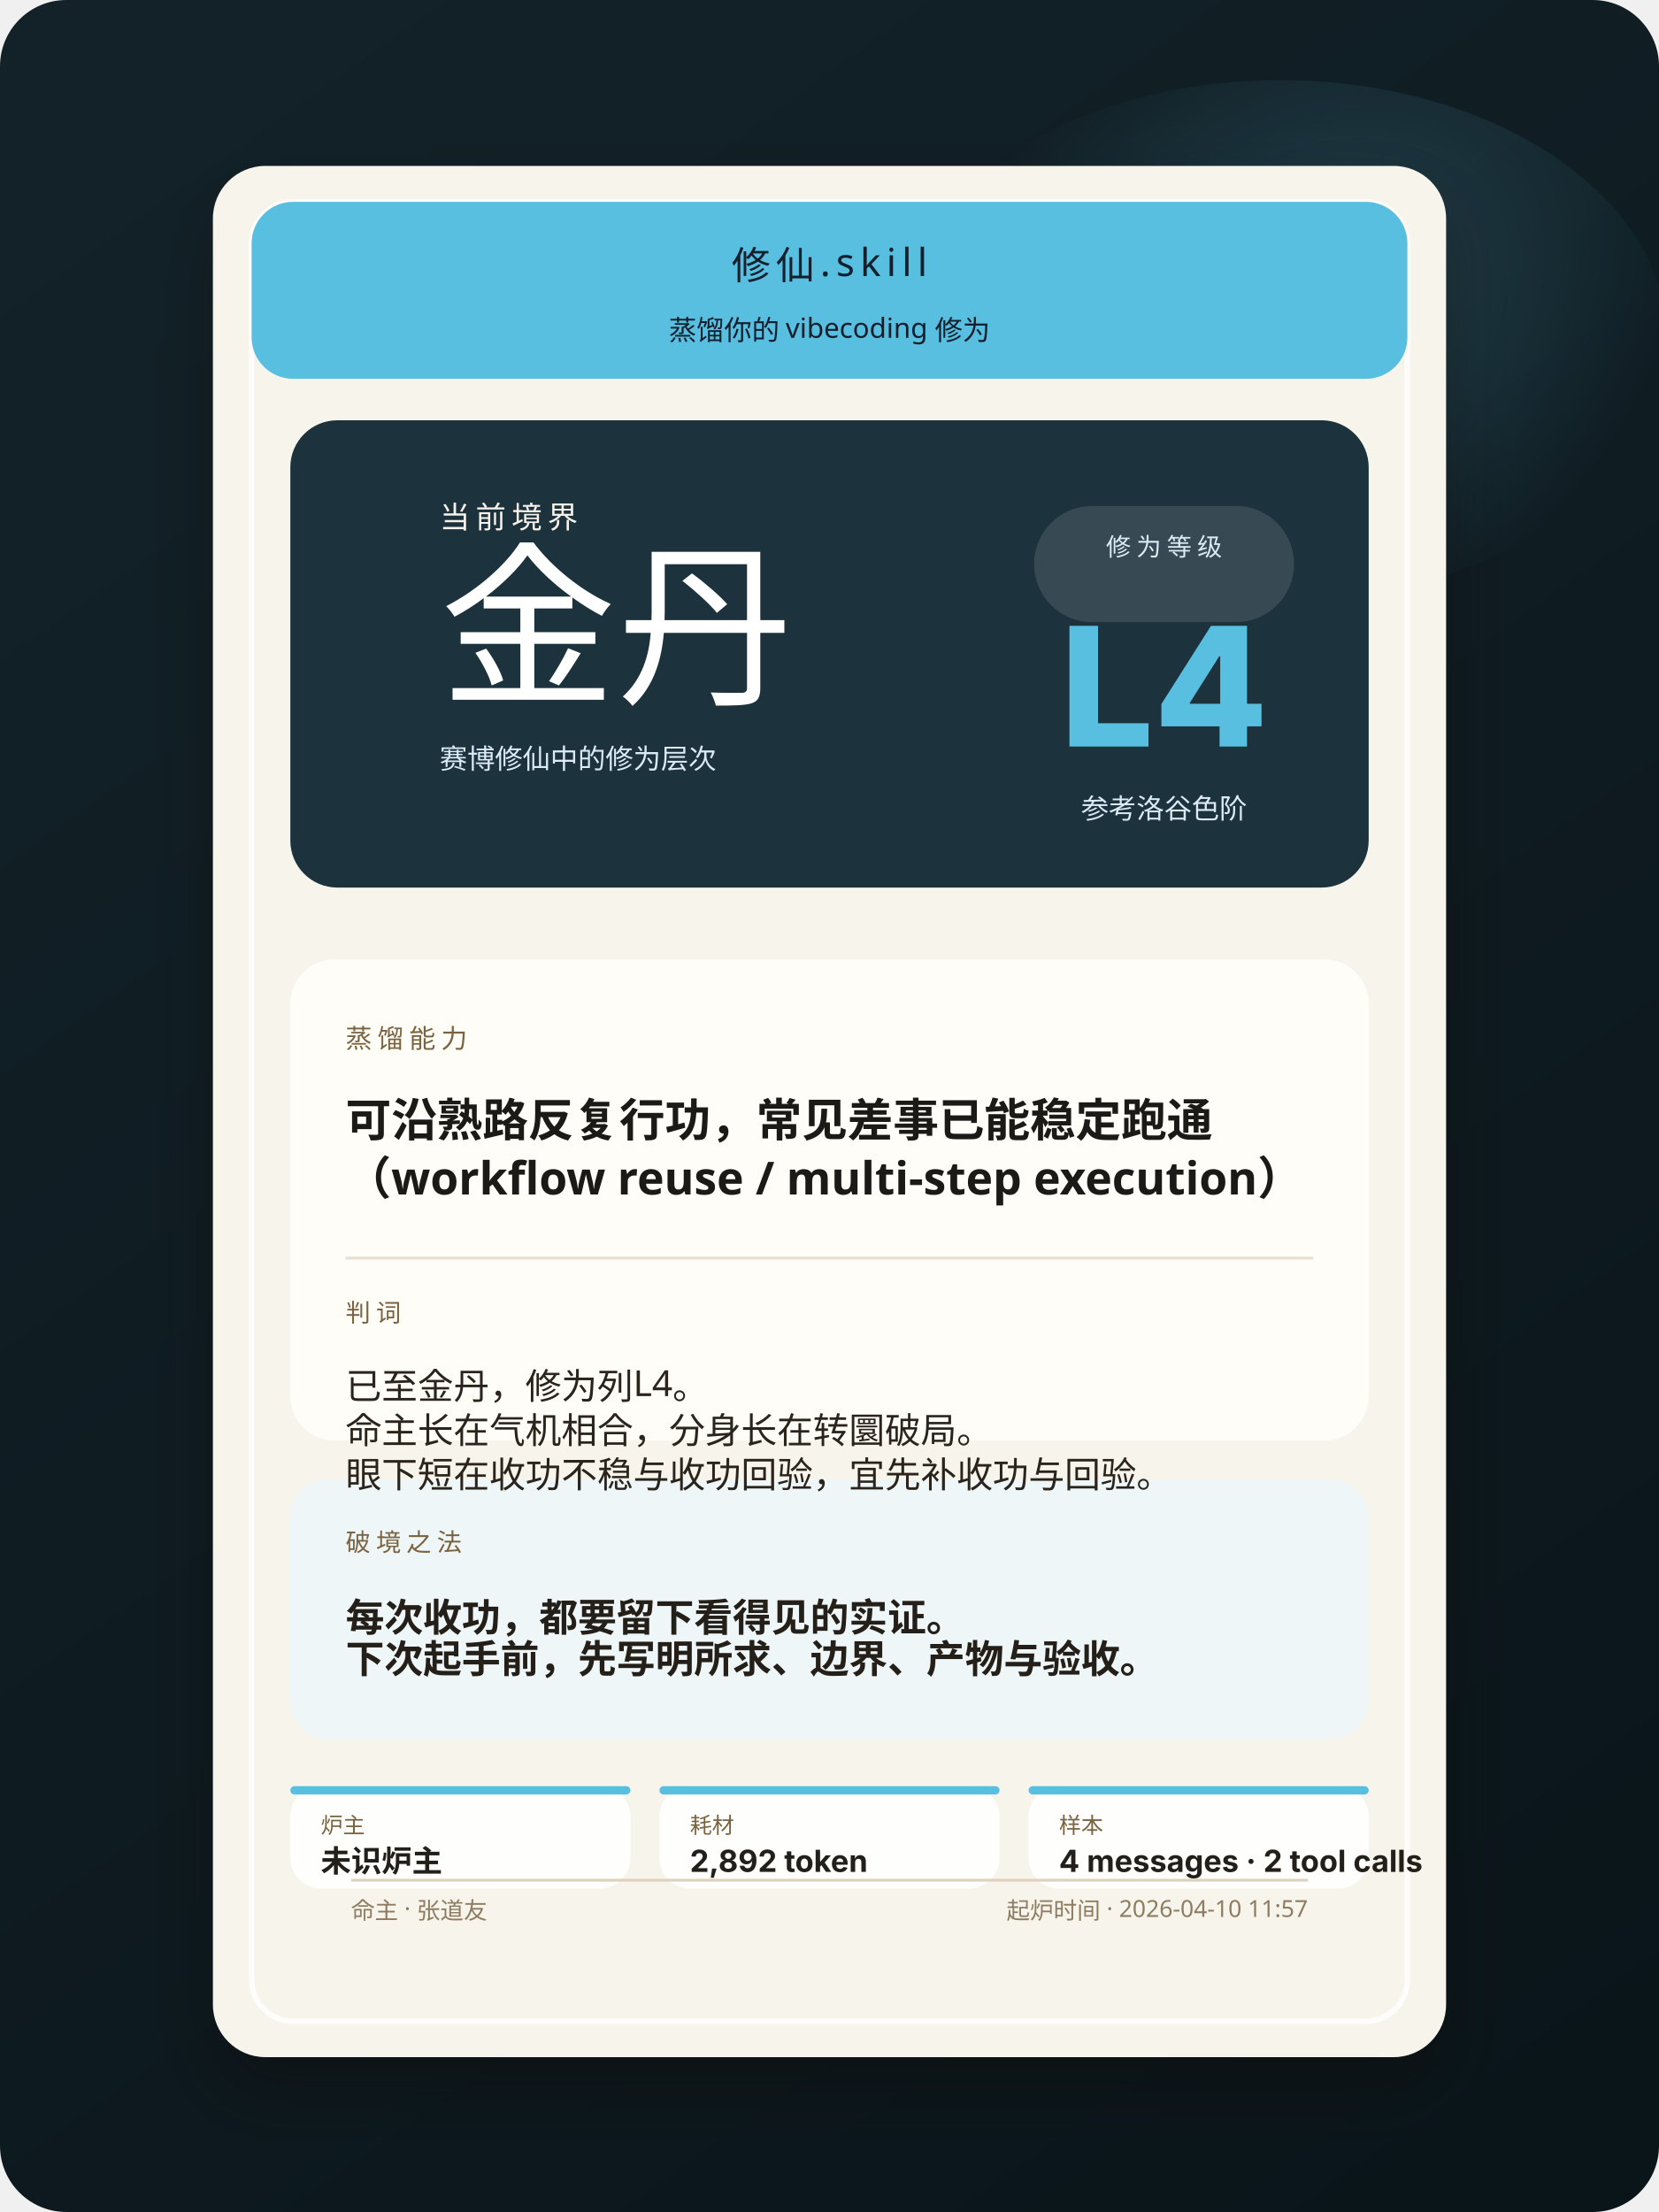
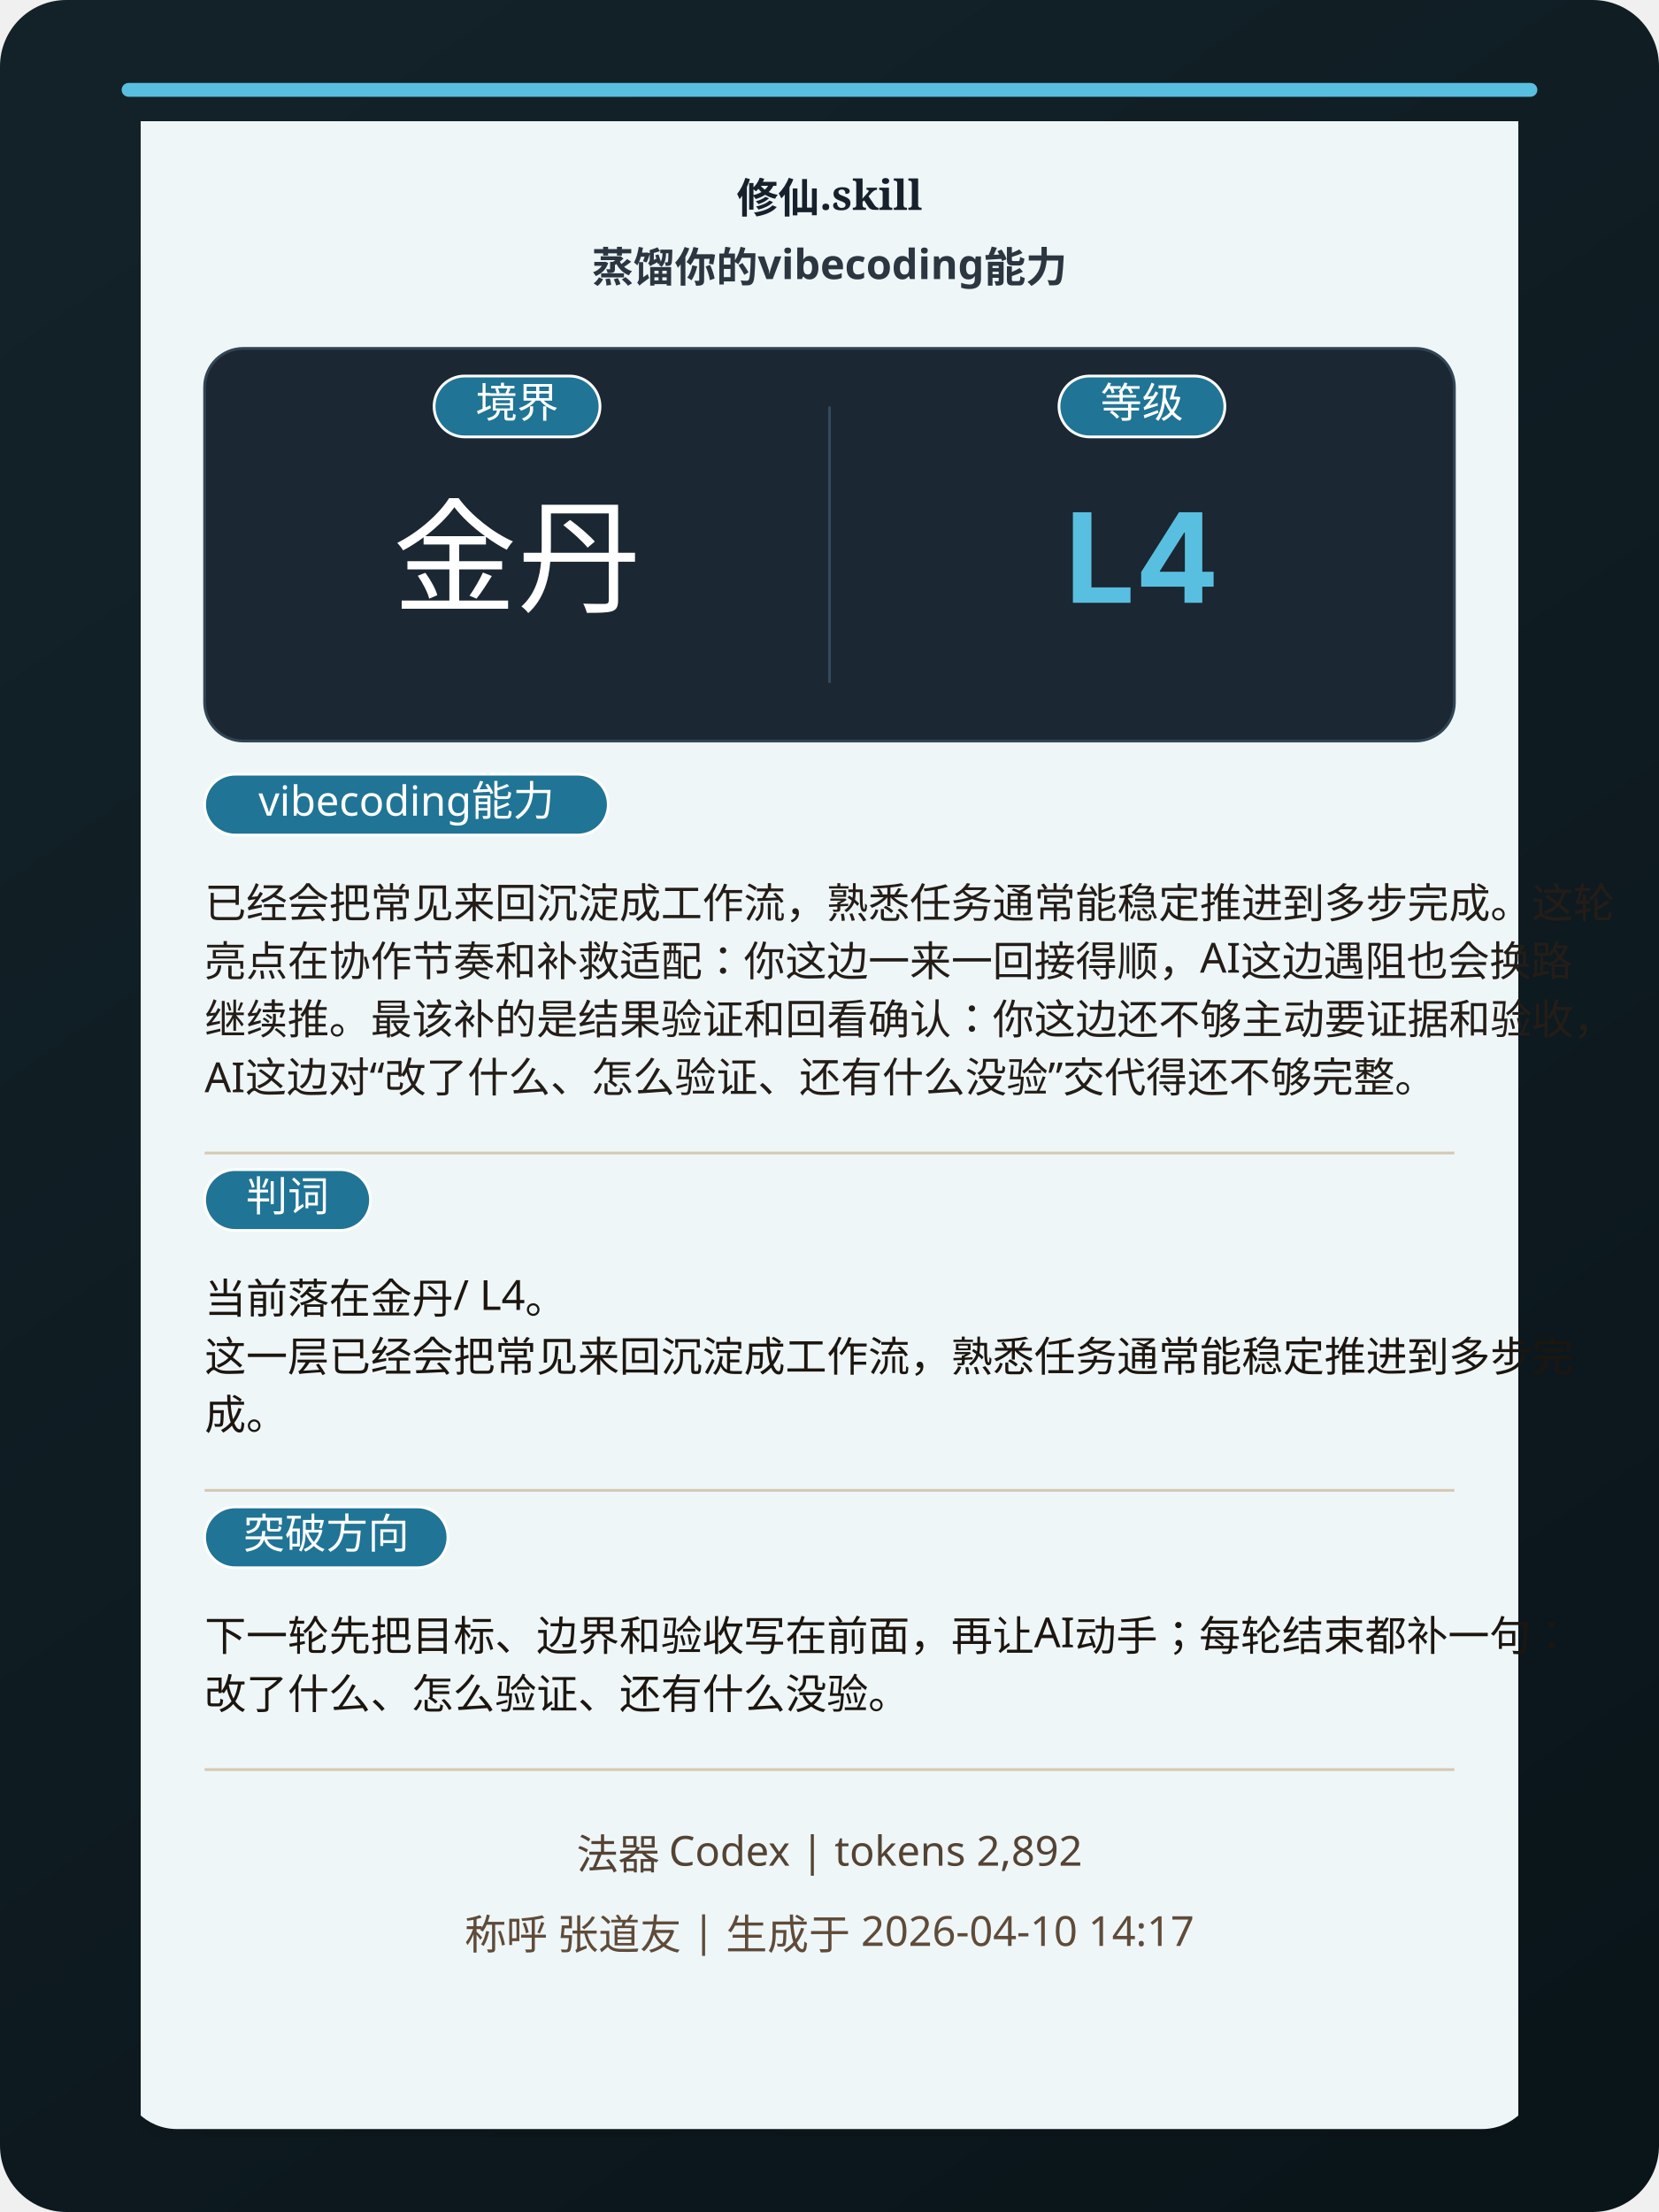
<svg xmlns="http://www.w3.org/2000/svg" width="1200" height="1600" viewBox="0 0 1200 1600" fill="none">
  <defs>
-     <linearGradient id="bg" x1="74" y1="52" x2="1134" y2="1544" gradientUnits="userSpaceOnUse">
+     <linearGradient id="bg" x1="96" y1="72" x2="1104" y2="1528" gradientUnits="userSpaceOnUse">
      <stop stop-color="#132229" />
      <stop offset="1" stop-color="#0A151A" />
    </linearGradient>
-     <radialGradient id="halo" cx="0" cy="0" r="1" gradientUnits="userSpaceOnUse" gradientTransform="translate(926 246) rotate(141) scale(344 232)">
-       <stop stop-color="#67C5E2" stop-opacity="0.24" />
-       <stop offset="1" stop-color="#67C5E2" stop-opacity="0" />
-     </radialGradient>
    <filter id="shadow" x="102" y="88" width="996" height="1458" filterUnits="userSpaceOnUse" color-interpolation-filters="sRGB">
      <feFlood flood-opacity="0" result="BackgroundImageFix" />
      <feColorMatrix in="SourceAlpha" type="matrix" values="0 0 0 0 0 0 0 0 0 0 0 0 0 0 0 0 0 0 127 0" result="hardAlpha" />
      <feOffset dy="26" />
      <feGaussianBlur stdDeviation="24" />
      <feColorMatrix type="matrix" values="0 0 0 0 0.05 0 0 0 0 0.04 0 0 0 0 0.03 0 0 0 0.38 0" />
      <feBlend mode="normal" in2="BackgroundImageFix" result="effect1_dropShadow_0_1" />
      <feBlend mode="normal" in="SourceGraphic" in2="effect1_dropShadow_0_1" result="shape" />
    </filter>
  </defs>
  <rect width="1200" height="1600" rx="48" fill="url(#bg)" />
-   <ellipse cx="926" cy="246" rx="280" ry="188" fill="url(#halo)" />
  <g filter="url(#shadow)">
-     <rect x="154" y="120" width="892" height="1368" rx="38" fill="#F7F4EC" />
-     <rect x="182" y="146" width="836" height="1316" rx="30" stroke="#FFFFFF" stroke-opacity="0.82" stroke-width="4" />
-     <rect x="182" y="146" width="836" height="128" rx="30" fill="#59BFE0" />
-     <rect x="210" y="304" width="780" height="338" rx="34" fill="#1C323C" />
-     <rect x="210" y="694" width="780" height="348" rx="32" fill="#FFFDF8" />
-     <rect x="210" y="1070" width="780" height="188" rx="28" fill="#EEF6F8" />
+     <rect x="88" y="60" width="1024" height="1480" rx="40" fill="#EEF6F8" />
  </g>
-   <text x="600" y="202" fill="#12202E" font-size="28" text-anchor="middle" font-family="PingFang SC, Hiragino Sans GB, Microsoft YaHei, sans-serif" letter-spacing="4">修仙.skill</text>
-   <text x="600" y="246" fill="#12202E" font-size="20" text-anchor="middle" font-family="PingFang SC, Hiragino Sans GB, Microsoft YaHei, sans-serif">蒸馏你的 vibecoding 修为</text>
-   <text x="318" y="382" fill="#F8F3EA" font-size="22" font-family="PingFang SC, Hiragino Sans GB, Microsoft YaHei, sans-serif" letter-spacing="4">当前境界</text>
-   <text x="318" y="500" fill="#FFFFFF" font-size="128" font-family="STKaiti, KaiTi, serif">金丹</text>
-   <text x="318" y="556" fill="#DCE9F7" font-size="20" font-family="PingFang SC, Hiragino Sans GB, Microsoft YaHei, sans-serif">赛博修仙中的修为层次</text>
-   <rect x="748" y="366" width="188" height="84" rx="42" fill="#FFFFFF" fill-opacity="0.12" />
-   <text x="842" y="402" fill="#DCE9F7" font-size="18" text-anchor="middle" font-family="PingFang SC, Hiragino Sans GB, Microsoft YaHei, sans-serif" letter-spacing="4">修为等级</text>
-   <text x="842" y="540" fill="#59BFE0" font-size="120" text-anchor="middle" font-family="Inter, PingFang SC, Microsoft YaHei, sans-serif" font-weight="800">L4</text>
-   <text x="842" y="592" fill="#DCE9F7" font-size="20" text-anchor="middle" font-family="PingFang SC, Hiragino Sans GB, Microsoft YaHei, sans-serif">参考洛谷色阶</text>
-   <text x="250" y="758" fill="#7A633F" font-size="19" font-family="PingFang SC, Hiragino Sans GB, Microsoft YaHei, sans-serif" letter-spacing="4">蒸馏能力</text>
-   <text x="250" y="822" fill="#1C1A16" font-size="33" text-anchor="start" font-family="PingFang SC, Hiragino Sans GB, Microsoft YaHei, sans-serif" font-weight="700">
-     <tspan x="250" dy="0">可沿熟路反复行功，常见差事已能稳定跑通</tspan>
-     <tspan x="250" dy="42">（workflow reuse / multi-step execution）</tspan>
+   <rect x="88" y="60" width="1024" height="10" rx="5" fill="#59BFE0" />
+   <rect x="148" y="252" width="904" height="284" rx="28" fill="#1B2732" stroke="#314554" stroke-width="2" />
+   <line x1="600.0" y1="294" x2="600.0" y2="494" stroke="#324A5D" stroke-width="2" />
+   <text x="600" y="154" fill="#17212B" font-size="30" text-anchor="middle" font-family="STKaiti, KaiTi, serif" font-weight="700">修仙.skill</text>
+   <text x="600" y="204" fill="#2B3640" font-size="30" text-anchor="middle" font-family="PingFang SC, Hiragino Sans GB, Microsoft YaHei, sans-serif" font-weight="600">蒸馏你的vibecoding能力</text>
+   <g>
+     <rect x="314" y="272" width="120" height="44" rx="22" fill="#207496" stroke="#FFFFFF" stroke-width="2" />
+     <text x="374.0" y="302" fill="#FFFFFF" font-size="30" text-anchor="middle" font-family="PingFang SC, Hiragino Sans GB, Microsoft YaHei, sans-serif">境界</text>
+   </g>
+   <text x="374.0" y="436" fill="#FFFFFF" font-size="90" text-anchor="middle" font-family="STKaiti, KaiTi, serif">金丹</text>
+   <g>
+     <rect x="766" y="272" width="120" height="44" rx="22" fill="#207496" stroke="#FFFFFF" stroke-width="2" />
+     <text x="826.0" y="302" fill="#FFFFFF" font-size="30" text-anchor="middle" font-family="PingFang SC, Hiragino Sans GB, Microsoft YaHei, sans-serif">等级</text>
+   </g>
+   <text x="826.0" y="436" fill="#59BFE0" font-size="90" text-anchor="middle" font-family="Inter, PingFang SC, Microsoft YaHei, sans-serif" font-weight="700">L4</text>
+   <g>
+     <rect x="148" y="560" width="292" height="44" rx="22" fill="#207496" stroke="#FFFFFF" stroke-width="2" />
+     <text x="294.0" y="590" fill="#FFFFFF" font-size="30" text-anchor="middle" font-family="PingFang SC, Hiragino Sans GB, Microsoft YaHei, sans-serif">vibecoding能力</text>
+   </g>
+   <text x="148" y="664" fill="#241D17" font-size="30" text-anchor="start" font-family="PingFang SC, Hiragino Sans GB, Microsoft YaHei, sans-serif" font-weight="500">
+     <tspan x="148" dy="0">已经会把常见来回沉淀成工作流，熟悉任务通常能稳定推进到多步完成。这轮</tspan>
+     <tspan x="148" dy="42">亮点在协作节奏和补救适配：你这边一来一回接得顺，AI这边遇阻也会换路</tspan>
+     <tspan x="148" dy="42">继续推。最该补的是结果验证和回看确认：你这边还不够主动要证据和验收，</tspan>
+     <tspan x="148" dy="42">AI这边对“改了什么、怎么验证、还有什么没验”交代得还不够完整。</tspan>
  </text>
-   <line x1="250" y1="910" x2="950" y2="910" stroke="#E8DFCF" stroke-width="2" />
-   <text x="250" y="956" fill="#7A633F" font-size="18" font-family="PingFang SC, Hiragino Sans GB, Microsoft YaHei, sans-serif" letter-spacing="4">判词</text>
-   <text x="250" y="1012" fill="#2A241C" font-size="26" text-anchor="start" font-family="PingFang SC, Hiragino Sans GB, Microsoft YaHei, sans-serif" font-weight="500">
-     <tspan x="250" dy="0">已至金丹，修为列L4。</tspan>
-     <tspan x="250" dy="32">命主长在气机相合，分身长在转圜破局。</tspan>
-     <tspan x="250" dy="32">眼下短在收功不稳与收功回验，宜先补收功与回验。</tspan>
+   <line x1="148" y1="834" x2="1052" y2="834" stroke="#D7C8B3" stroke-width="2" />
+   <g>
+     <rect x="148" y="846" width="120" height="44" rx="22" fill="#207496" stroke="#FFFFFF" stroke-width="2" />
+     <text x="208.0" y="876" fill="#FFFFFF" font-size="30" text-anchor="middle" font-family="PingFang SC, Hiragino Sans GB, Microsoft YaHei, sans-serif">判词</text>
+   </g>
+   <text x="148" y="950" fill="#1C160F" font-size="30" text-anchor="start" font-family="PingFang SC, Hiragino Sans GB, Microsoft YaHei, sans-serif" font-weight="500">
+     <tspan x="148" dy="0">当前落在金丹/ L4。</tspan>
+     <tspan x="148" dy="42">这一层已经会把常见来回沉淀成工作流，熟悉任务通常能稳定推进到多步完</tspan>
+     <tspan x="148" dy="42">成。</tspan>
  </text>
-   <text x="250" y="1122" fill="#7A633F" font-size="18" font-family="PingFang SC, Hiragino Sans GB, Microsoft YaHei, sans-serif" letter-spacing="4">破境之法</text>
-   <text x="250" y="1180" fill="#241F18" font-size="28" text-anchor="start" font-family="PingFang SC, Hiragino Sans GB, Microsoft YaHei, sans-serif" font-weight="600">
-     <tspan x="250" dy="0">每次收功，都要留下看得见的实证。</tspan>
-     <tspan x="250" dy="30">下次起手前，先写明所求、边界、产物与验收。</tspan>
+   <line x1="148" y1="1078" x2="1052" y2="1078" stroke="#D7C8B3" stroke-width="2" />
+   <g>
+     <rect x="148" y="1090" width="176" height="44" rx="22" fill="#207496" stroke="#FFFFFF" stroke-width="2" />
+     <text x="236.0" y="1120" fill="#FFFFFF" font-size="30" text-anchor="middle" font-family="PingFang SC, Hiragino Sans GB, Microsoft YaHei, sans-serif">突破方向</text>
+   </g>
+   <text x="148" y="1194" fill="#1C160F" font-size="30" text-anchor="start" font-family="PingFang SC, Hiragino Sans GB, Microsoft YaHei, sans-serif" font-weight="500">
+     <tspan x="148" dy="0">下一轮先把目标、边界和验收写在前面，再让AI动手；每轮结束都补一句：</tspan>
+     <tspan x="148" dy="42">改了什么、怎么验证、还有什么没验。</tspan>
  </text>
-   <g>
-     <rect x="210" y="1292" width="246" height="74" rx="22" fill="#FFFFFF" fill-opacity="0.9" />
-     <rect x="210" y="1292" width="246" height="6" rx="3" fill="#59BFE0" />
-     <text x="232" y="1326" fill="#7A633F" font-size="16" font-family="PingFang SC, Hiragino Sans GB, Microsoft YaHei, sans-serif">炉主</text>
-     <text x="232" y="1354" fill="#231F1A" font-size="22" font-family="Inter, PingFang SC, Microsoft YaHei, sans-serif" font-weight="700">未识炉主</text>
-   </g>
-   <g>
-     <rect x="477" y="1292" width="246" height="74" rx="22" fill="#FFFFFF" fill-opacity="0.9" />
-     <rect x="477" y="1292" width="246" height="6" rx="3" fill="#59BFE0" />
-     <text x="499" y="1326" fill="#7A633F" font-size="16" font-family="PingFang SC, Hiragino Sans GB, Microsoft YaHei, sans-serif">耗材</text>
-     <text x="499" y="1354" fill="#231F1A" font-size="22" font-family="Inter, PingFang SC, Microsoft YaHei, sans-serif" font-weight="700">2,892 token</text>
-   </g>
-   <g>
-     <rect x="744" y="1292" width="246" height="74" rx="22" fill="#FFFFFF" fill-opacity="0.9" />
-     <rect x="744" y="1292" width="246" height="6" rx="3" fill="#59BFE0" />
-     <text x="766" y="1326" fill="#7A633F" font-size="16" font-family="PingFang SC, Hiragino Sans GB, Microsoft YaHei, sans-serif">样本</text>
-     <text x="766" y="1354" fill="#231F1A" font-size="22" font-family="Inter, PingFang SC, Microsoft YaHei, sans-serif" font-weight="700">4 messages · 2 tool calls</text>
-   </g>
-   <line x1="254" y1="1360" x2="946" y2="1360" stroke="#DDD1BE" stroke-width="2" />
-   <text x="254" y="1388" fill="#8E7C61" font-size="17" text-anchor="start" font-family="PingFang SC, Hiragino Sans GB, Microsoft YaHei, sans-serif">命主 · 张道友</text>
-   <text x="946" y="1388" fill="#8E7C61" font-size="17" text-anchor="end" font-family="PingFang SC, Hiragino Sans GB, Microsoft YaHei, sans-serif">起炉时间 · 2026-04-10 11:57</text>
+   <line x1="148" y1="1280" x2="1052" y2="1280" stroke="#D7C8B3" stroke-width="2" />
+   <text x="600" y="1352" fill="#544334" font-size="30" text-anchor="middle" font-family="PingFang SC, Hiragino Sans GB, Microsoft YaHei, sans-serif">法器 Codex  |  tokens 2,892</text>
+   <text x="600" y="1410" fill="#5F4B39" font-size="30" text-anchor="middle" font-family="PingFang SC, Hiragino Sans GB, Microsoft YaHei, sans-serif">称呼 张道友  |  生成于 2026-04-10 14:17</text>
</svg>
